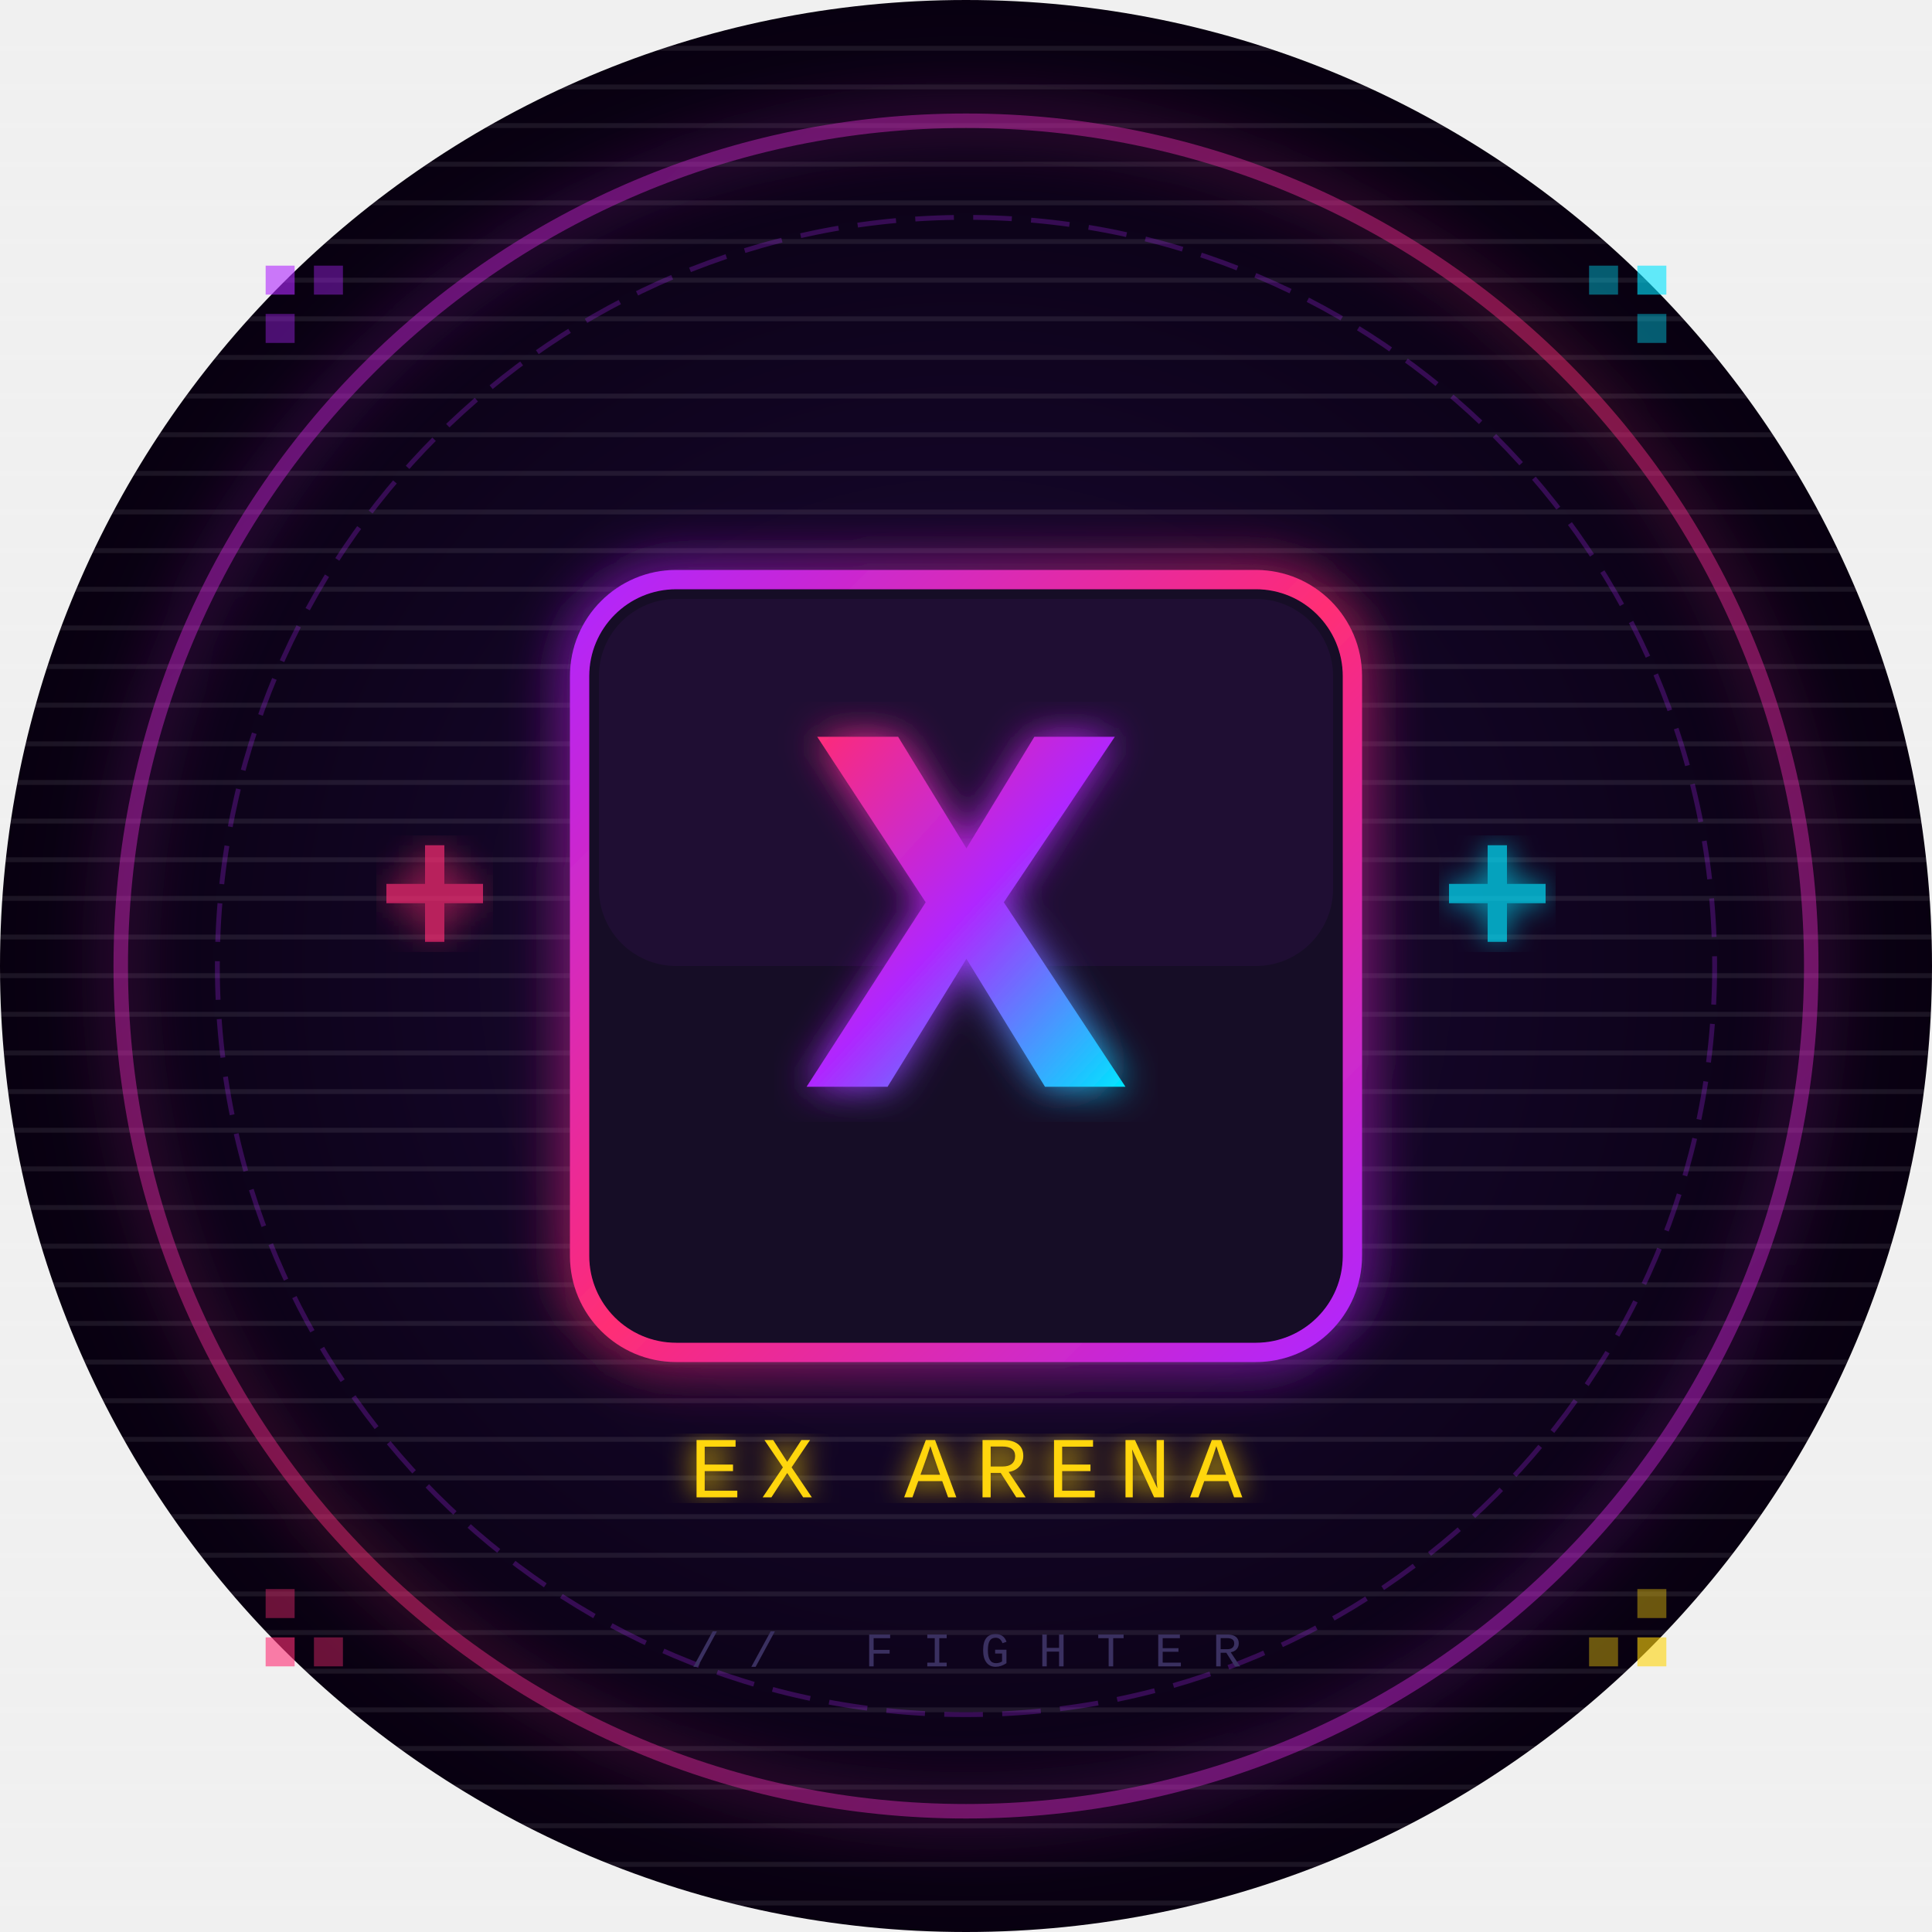
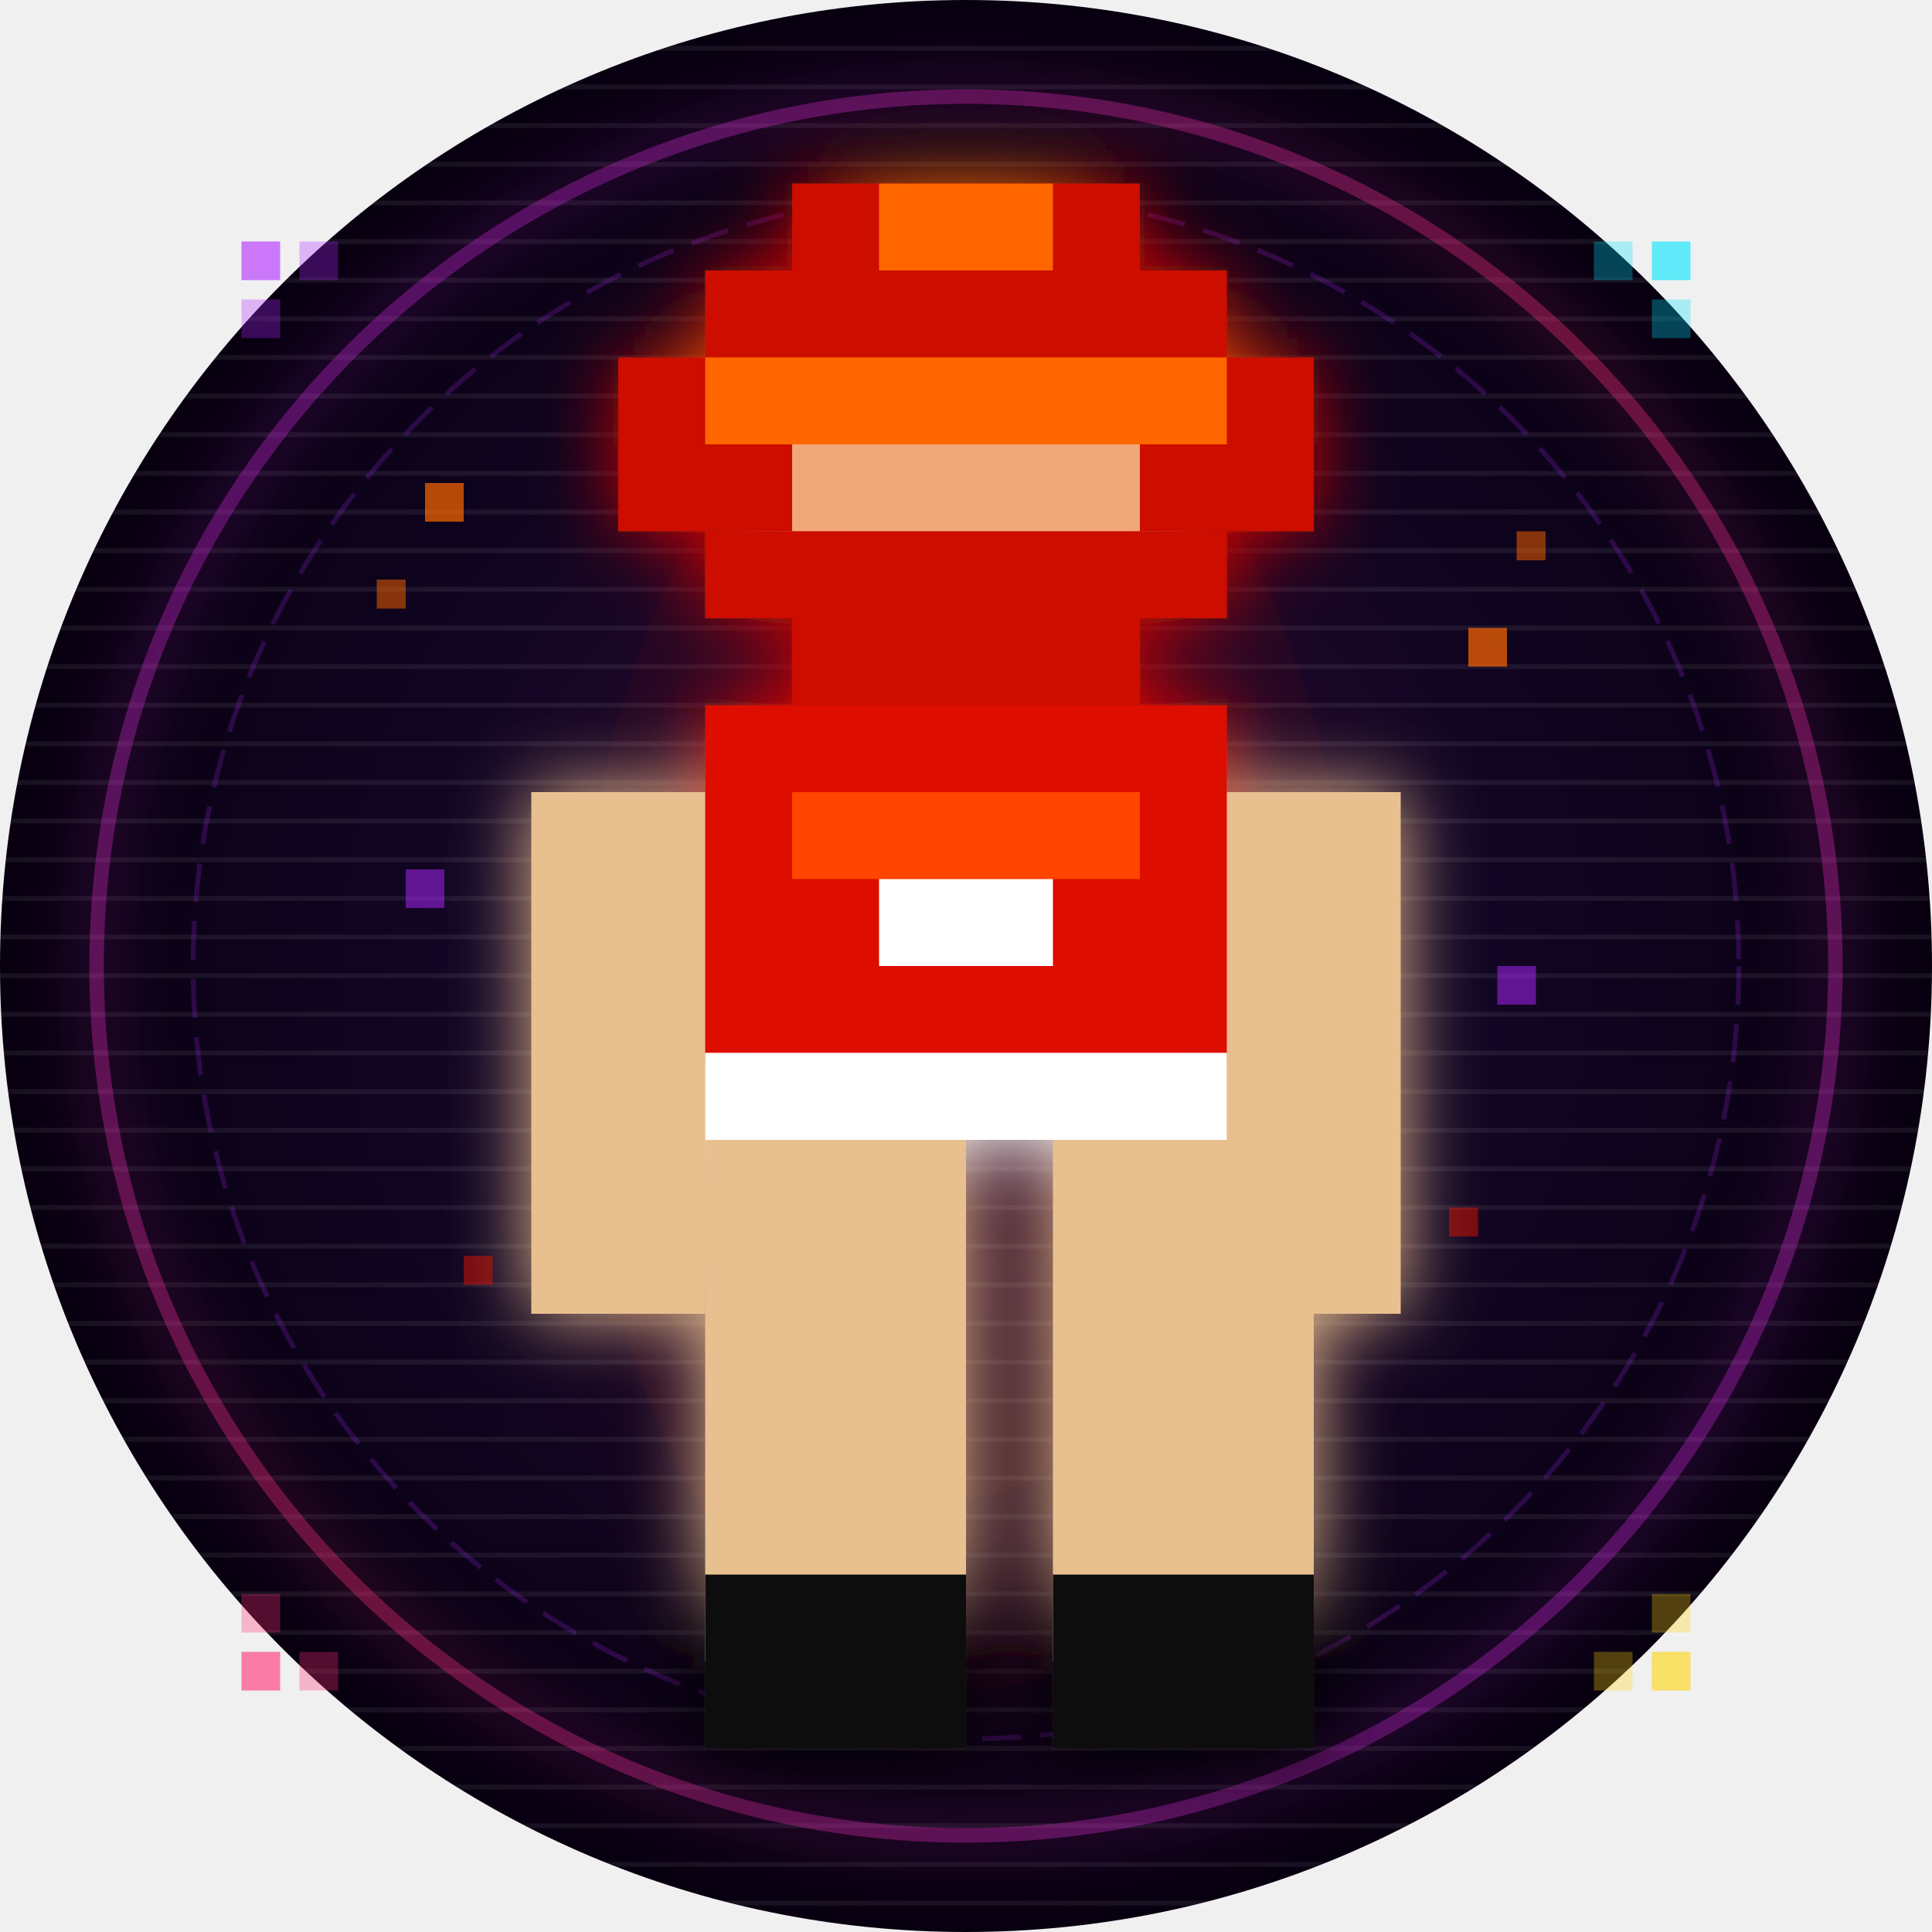
<svg xmlns="http://www.w3.org/2000/svg" viewBox="0 0 400 400" width="400" height="400">
  <defs>
    <radialGradient id="bg" cx="50%" cy="50%" r="50%">
      <stop offset="0%" stop-color="#1d0b3a" />
      <stop offset="100%" stop-color="#080010" />
    </radialGradient>
-     <filter id="glow-purple">
-       <feGaussianBlur stdDeviation="6" result="blur" />
+     <filter id="glow-p">
+       <feGaussianBlur stdDeviation="6" result="b" />
      <feMerge>
-         <feMergeNode in="blur" />
+         <feMergeNode in="b" />
        <feMergeNode in="SourceGraphic" />
      </feMerge>
    </filter>
-     <filter id="glow-pink">
-       <feGaussianBlur stdDeviation="4" result="blur" />
+     <filter id="glow-r">
+       <feGaussianBlur stdDeviation="8" result="b" />
      <feMerge>
-         <feMergeNode in="blur" />
+         <feMergeNode in="b" />
        <feMergeNode in="SourceGraphic" />
      </feMerge>
    </filter>
-     <filter id="glow-cyan">
-       <feGaussianBlur stdDeviation="3" result="blur" />
+     <filter id="aura">
+       <feGaussianBlur stdDeviation="18" result="b" />
      <feMerge>
-         <feMergeNode in="blur" />
+         <feMergeNode in="b" />
        <feMergeNode in="SourceGraphic" />
      </feMerge>
    </filter>
-     <linearGradient id="x-grad" x1="0%" y1="0%" x2="100%" y2="100%">
-       <stop offset="0%" stop-color="#ff2d75" />
-       <stop offset="50%" stop-color="#b026ff" />
-       <stop offset="100%" stop-color="#00e5ff" />
-     </linearGradient>
    <linearGradient id="border-grad" x1="0%" y1="0%" x2="100%" y2="100%">
      <stop offset="0%" stop-color="#b026ff" />
      <stop offset="50%" stop-color="#ff2d75" />
      <stop offset="100%" stop-color="#b026ff" />
    </linearGradient>
  </defs>
  <circle cx="200" cy="200" r="200" fill="url(#bg)" />
-   <g opacity="0.08">
-     <line x1="0" y1="10" x2="400" y2="10" stroke="#fff" stroke-width="1" repeat="20" />
+   <g opacity="0.07">
+     <line x1="0" y1="10" x2="400" y2="10" stroke="#fff" stroke-width="1" />
    <line x1="0" y1="18" x2="400" y2="18" stroke="#fff" stroke-width="1" />
    <line x1="0" y1="26" x2="400" y2="26" stroke="#fff" stroke-width="1" />
    <line x1="0" y1="34" x2="400" y2="34" stroke="#fff" stroke-width="1" />
    <line x1="0" y1="42" x2="400" y2="42" stroke="#fff" stroke-width="1" />
    <line x1="0" y1="50" x2="400" y2="50" stroke="#fff" stroke-width="1" />
    <line x1="0" y1="58" x2="400" y2="58" stroke="#fff" stroke-width="1" />
    <line x1="0" y1="66" x2="400" y2="66" stroke="#fff" stroke-width="1" />
    <line x1="0" y1="74" x2="400" y2="74" stroke="#fff" stroke-width="1" />
    <line x1="0" y1="82" x2="400" y2="82" stroke="#fff" stroke-width="1" />
    <line x1="0" y1="90" x2="400" y2="90" stroke="#fff" stroke-width="1" />
    <line x1="0" y1="98" x2="400" y2="98" stroke="#fff" stroke-width="1" />
    <line x1="0" y1="106" x2="400" y2="106" stroke="#fff" stroke-width="1" />
    <line x1="0" y1="114" x2="400" y2="114" stroke="#fff" stroke-width="1" />
    <line x1="0" y1="122" x2="400" y2="122" stroke="#fff" stroke-width="1" />
    <line x1="0" y1="130" x2="400" y2="130" stroke="#fff" stroke-width="1" />
    <line x1="0" y1="138" x2="400" y2="138" stroke="#fff" stroke-width="1" />
    <line x1="0" y1="146" x2="400" y2="146" stroke="#fff" stroke-width="1" />
    <line x1="0" y1="154" x2="400" y2="154" stroke="#fff" stroke-width="1" />
    <line x1="0" y1="162" x2="400" y2="162" stroke="#fff" stroke-width="1" />
    <line x1="0" y1="170" x2="400" y2="170" stroke="#fff" stroke-width="1" />
    <line x1="0" y1="178" x2="400" y2="178" stroke="#fff" stroke-width="1" />
    <line x1="0" y1="186" x2="400" y2="186" stroke="#fff" stroke-width="1" />
    <line x1="0" y1="194" x2="400" y2="194" stroke="#fff" stroke-width="1" />
    <line x1="0" y1="202" x2="400" y2="202" stroke="#fff" stroke-width="1" />
    <line x1="0" y1="210" x2="400" y2="210" stroke="#fff" stroke-width="1" />
    <line x1="0" y1="218" x2="400" y2="218" stroke="#fff" stroke-width="1" />
    <line x1="0" y1="226" x2="400" y2="226" stroke="#fff" stroke-width="1" />
    <line x1="0" y1="234" x2="400" y2="234" stroke="#fff" stroke-width="1" />
    <line x1="0" y1="242" x2="400" y2="242" stroke="#fff" stroke-width="1" />
    <line x1="0" y1="250" x2="400" y2="250" stroke="#fff" stroke-width="1" />
    <line x1="0" y1="258" x2="400" y2="258" stroke="#fff" stroke-width="1" />
    <line x1="0" y1="266" x2="400" y2="266" stroke="#fff" stroke-width="1" />
    <line x1="0" y1="274" x2="400" y2="274" stroke="#fff" stroke-width="1" />
    <line x1="0" y1="282" x2="400" y2="282" stroke="#fff" stroke-width="1" />
    <line x1="0" y1="290" x2="400" y2="290" stroke="#fff" stroke-width="1" />
    <line x1="0" y1="298" x2="400" y2="298" stroke="#fff" stroke-width="1" />
    <line x1="0" y1="306" x2="400" y2="306" stroke="#fff" stroke-width="1" />
    <line x1="0" y1="314" x2="400" y2="314" stroke="#fff" stroke-width="1" />
    <line x1="0" y1="322" x2="400" y2="322" stroke="#fff" stroke-width="1" />
    <line x1="0" y1="330" x2="400" y2="330" stroke="#fff" stroke-width="1" />
    <line x1="0" y1="338" x2="400" y2="338" stroke="#fff" stroke-width="1" />
    <line x1="0" y1="346" x2="400" y2="346" stroke="#fff" stroke-width="1" />
    <line x1="0" y1="354" x2="400" y2="354" stroke="#fff" stroke-width="1" />
    <line x1="0" y1="362" x2="400" y2="362" stroke="#fff" stroke-width="1" />
    <line x1="0" y1="370" x2="400" y2="370" stroke="#fff" stroke-width="1" />
    <line x1="0" y1="378" x2="400" y2="378" stroke="#fff" stroke-width="1" />
    <line x1="0" y1="386" x2="400" y2="386" stroke="#fff" stroke-width="1" />
    <line x1="0" y1="394" x2="400" y2="394" stroke="#fff" stroke-width="1" />
  </g>
-   <circle cx="200" cy="200" r="175" fill="none" stroke="url(#border-grad)" stroke-width="3" opacity="0.5" filter="url(#glow-purple)" />
-   <circle cx="200" cy="200" r="155" fill="none" stroke="#b026ff" stroke-width="1" opacity="0.25" stroke-dasharray="8 4" />
-   <rect x="120" y="120" width="160" height="160" rx="20" fill="#140827" stroke="url(#border-grad)" stroke-width="4" filter="url(#glow-purple)" />
-   <rect x="124" y="124" width="152" height="76" rx="16" fill="#b026ff" opacity="0.06" />
-   <text x="200" y="225" text-anchor="middle" font-family="'Press Start 2P', 'Courier New', monospace" font-size="110" font-weight="bold" fill="url(#x-grad)" filter="url(#glow-pink)">X</text>
-   <text x="200" y="310" text-anchor="middle" font-family="'Press Start 2P', 'Courier New', monospace" font-size="18" fill="#ffd60a" filter="url(#glow-cyan)" letter-spacing="4">EX ARENA</text>
-   <g transform="translate(80, 175)" opacity="0.7" filter="url(#glow-pink)">
-     <rect x="0" y="8" width="20" height="4" fill="#ff2d75" />
-     <rect x="8" y="0" width="4" height="20" fill="#ff2d75" />
+   <circle cx="200" cy="200" r="180" fill="none" stroke="url(#border-grad)" stroke-width="3" opacity="0.4" filter="url(#glow-p)" />
+   <circle cx="200" cy="200" r="160" fill="none" stroke="#b026ff" stroke-width="1" opacity="0.2" stroke-dasharray="8 4" />
+   <ellipse cx="200" cy="210" rx="80" ry="140" fill="#dd1100" opacity="0.08" filter="url(#aura)" />
+   <ellipse cx="200" cy="210" rx="50" ry="100" fill="#ff6600" opacity="0.06" filter="url(#aura)" />
+   <g filter="url(#glow-r)">
+     <rect x="164" y="38" width="72" height="18" fill="#cc1100" />
+     <rect x="182" y="38" width="36" height="18" fill="#ff6600" />
+     <rect x="146" y="56" width="108" height="18" fill="#cc1100" />
+     <rect x="128" y="74" width="144" height="18" fill="#cc1100" />
+     <rect x="146" y="74" width="108" height="18" fill="#ff6600" />
+     <rect x="128" y="92" width="144" height="18" fill="#cc1100" />
+     <rect x="164" y="92" width="72" height="18" fill="#f0a878" />
+     <rect x="146" y="110" width="108" height="18" fill="#cc1100" />
+     <rect x="164" y="128" width="72" height="18" fill="#cc1100" />
+     <rect x="146" y="146" width="108" height="18" fill="#dd1100" />
+     <rect x="128" y="164" width="144" height="54" fill="#dd1100" />
+     <rect x="164" y="164" width="72" height="18" fill="#ff4400" />
+     <rect x="182" y="182" width="36" height="18" fill="#ffffff" />
+     <rect x="146" y="218" width="108" height="18" fill="#ffffff" />
+     <rect x="110" y="164" width="36" height="108" fill="#e8c090" />
+     <rect x="254" y="164" width="36" height="108" fill="#e8c090" />
+     <rect x="146" y="236" width="54" height="108" fill="#e8c090" />
+     <rect x="218" y="236" width="54" height="108" fill="#e8c090" />
+     <rect x="146" y="326" width="54" height="36" fill="#111111" />
+     <rect x="218" y="326" width="54" height="36" fill="#111111" />
  </g>
-   <g transform="translate(300, 175)" opacity="0.7" filter="url(#glow-cyan)">
-     <rect x="0" y="8" width="20" height="4" fill="#00e5ff" />
-     <rect x="8" y="0" width="4" height="20" fill="#00e5ff" />
-   </g>
-   <rect x="55" y="55" width="6" height="6" fill="#b026ff" opacity="0.6" />
-   <rect x="65" y="55" width="6" height="6" fill="#b026ff" opacity="0.4" />
-   <rect x="55" y="65" width="6" height="6" fill="#b026ff" opacity="0.4" />
-   <rect x="339" y="55" width="6" height="6" fill="#00e5ff" opacity="0.6" />
-   <rect x="329" y="55" width="6" height="6" fill="#00e5ff" opacity="0.4" />
-   <rect x="339" y="65" width="6" height="6" fill="#00e5ff" opacity="0.4" />
-   <rect x="55" y="339" width="6" height="6" fill="#ff2d75" opacity="0.6" />
-   <rect x="65" y="339" width="6" height="6" fill="#ff2d75" opacity="0.4" />
-   <rect x="55" y="329" width="6" height="6" fill="#ff2d75" opacity="0.4" />
-   <rect x="339" y="339" width="6" height="6" fill="#ffd60a" opacity="0.6" />
-   <rect x="329" y="339" width="6" height="6" fill="#ffd60a" opacity="0.4" />
-   <rect x="339" y="329" width="6" height="6" fill="#ffd60a" opacity="0.4" />
-   <text x="200" y="345" text-anchor="middle" font-family="'Courier New', monospace" font-size="10" fill="#3a3060" letter-spacing="6">// FIGHTER</text>
+   <rect x="88" y="100" width="8" height="8" fill="#ff6600" opacity="0.7" />
+   <rect x="78" y="120" width="6" height="6" fill="#ff6600" opacity="0.5" />
+   <rect x="304" y="130" width="8" height="8" fill="#ff6600" opacity="0.7" />
+   <rect x="314" y="110" width="6" height="6" fill="#ff6600" opacity="0.5" />
+   <rect x="96" y="260" width="6" height="6" fill="#dd1100" opacity="0.5" />
+   <rect x="300" y="250" width="6" height="6" fill="#dd1100" opacity="0.5" />
+   <rect x="84" y="180" width="8" height="8" fill="#b026ff" opacity="0.5" />
+   <rect x="310" y="200" width="8" height="8" fill="#b026ff" opacity="0.5" />
+   <rect x="50" y="50" width="8" height="8" fill="#b026ff" opacity="0.6" />
+   <rect x="62" y="50" width="8" height="8" fill="#b026ff" opacity="0.3" />
+   <rect x="50" y="62" width="8" height="8" fill="#b026ff" opacity="0.3" />
+   <rect x="342" y="50" width="8" height="8" fill="#00e5ff" opacity="0.6" />
+   <rect x="330" y="50" width="8" height="8" fill="#00e5ff" opacity="0.3" />
+   <rect x="342" y="62" width="8" height="8" fill="#00e5ff" opacity="0.3" />
+   <rect x="50" y="342" width="8" height="8" fill="#ff2d75" opacity="0.6" />
+   <rect x="62" y="342" width="8" height="8" fill="#ff2d75" opacity="0.3" />
+   <rect x="50" y="330" width="8" height="8" fill="#ff2d75" opacity="0.3" />
+   <rect x="342" y="342" width="8" height="8" fill="#ffd60a" opacity="0.6" />
+   <rect x="330" y="342" width="8" height="8" fill="#ffd60a" opacity="0.3" />
+   <rect x="342" y="330" width="8" height="8" fill="#ffd60a" opacity="0.3" />
</svg>
